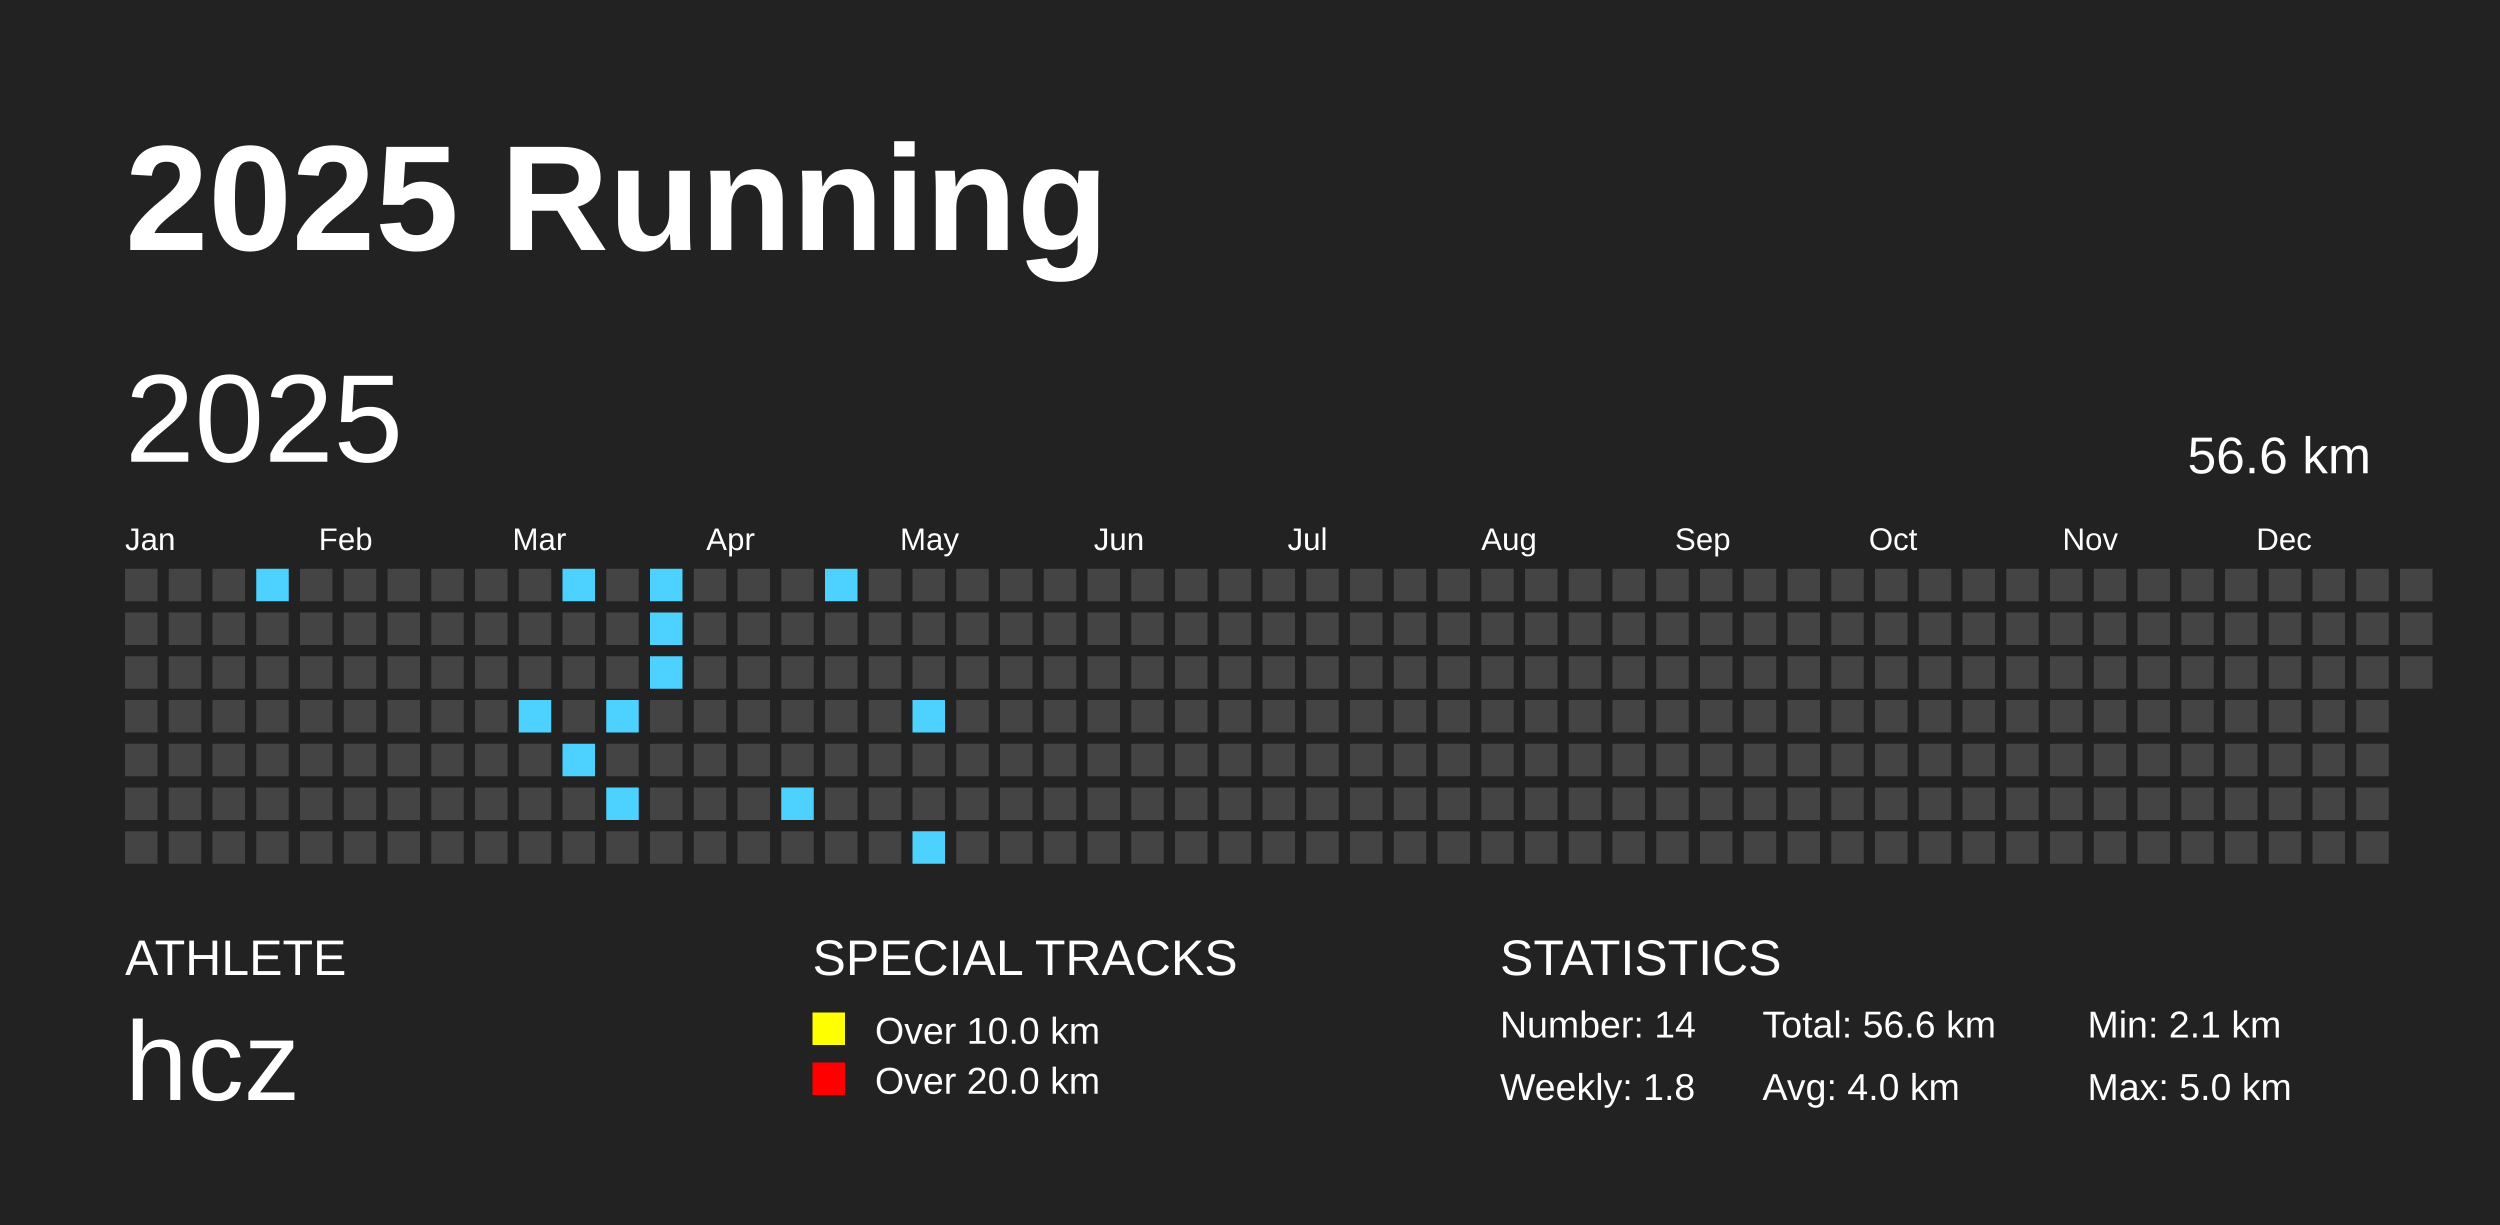
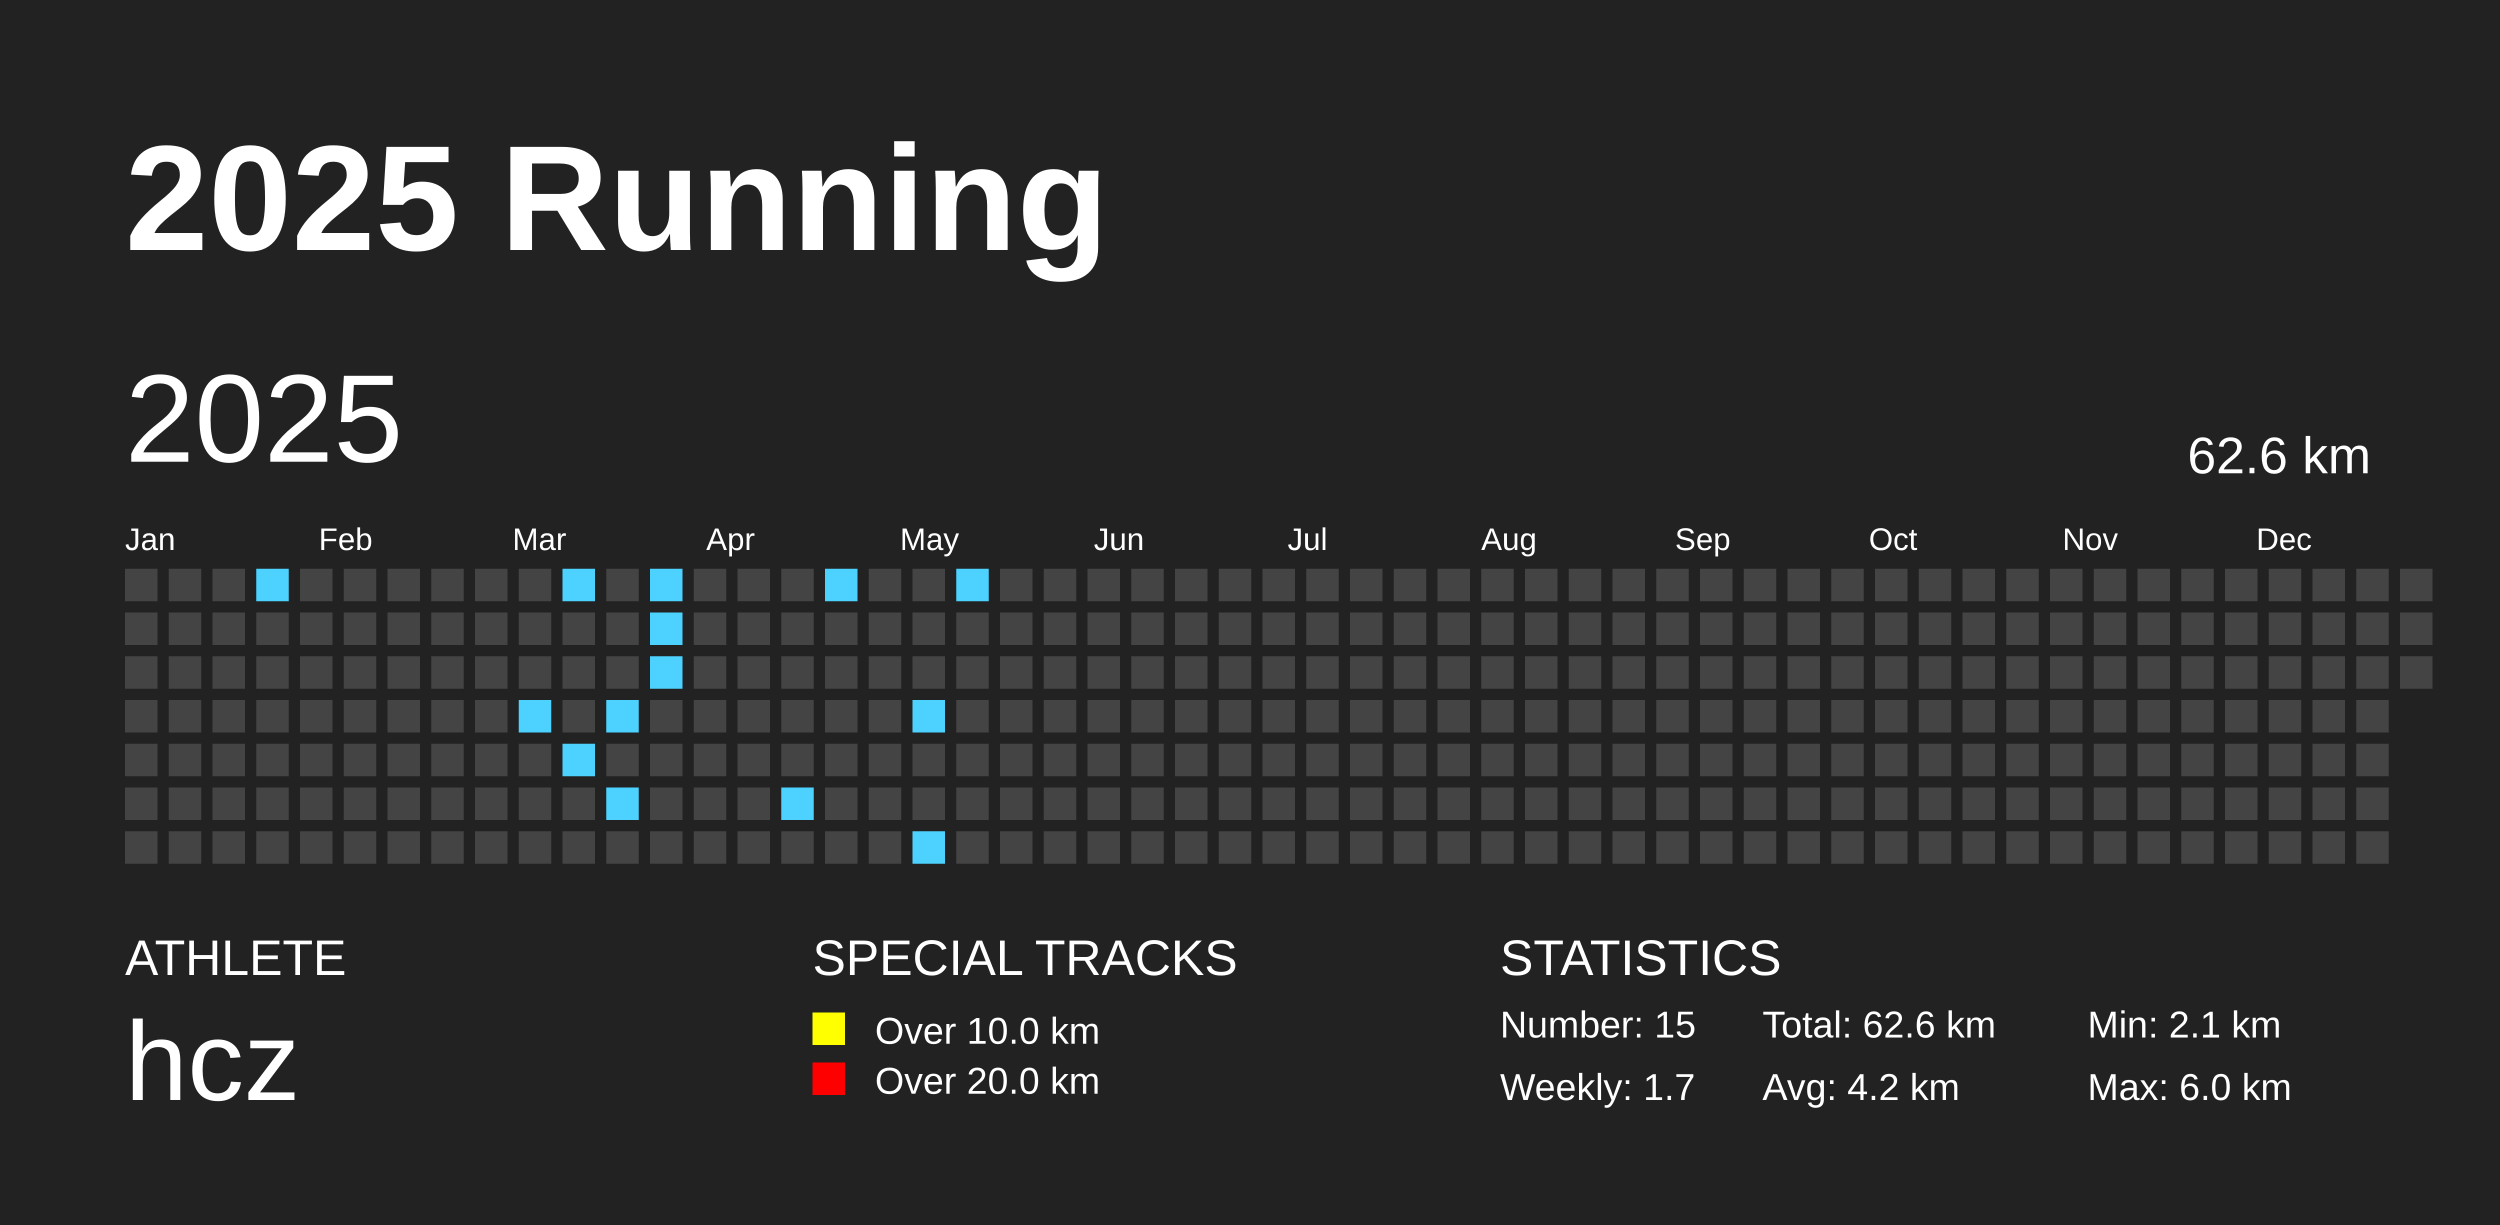
<svg xmlns="http://www.w3.org/2000/svg" baseProfile="full" height="98mm" version="1.1" viewBox="0,0,200,98" width="200mm">
  <defs />
  <rect fill="#222222" height="98" width="200" x="0" y="0" />
  <text fill="#FFFFFF" style="font-size:12px; font-family:Arial; font-weight:bold;" x="10" y="20">2025 Running</text>
  <text fill="#FFFFFF" style="font-size:4px; font-family:Arial" x="10" y="78">ATHLETE</text>
  <text fill="#FFFFFF" style="font-size:9px; font-family:Arial" x="10" y="88">hcz</text>
  <text fill="#FFFFFF" style="font-size:4px; font-family:Arial" x="65" y="78">SPECIAL TRACKS</text>
  <rect fill="yellow" height="2.6" width="2.6" x="65" y="81" />
  <text fill="#FFFFFF" style="font-size:3px; font-family:Arial" x="70" y="83.5">Over 10.0 km</text>
  <rect fill="red" height="2.6" width="2.6" x="65" y="85" />
  <text fill="#FFFFFF" style="font-size:3px; font-family:Arial" x="70" y="87.5">Over 20.0 km</text>
  <text fill="#FFFFFF" style="font-size:4px; font-family:Arial" x="120" y="78">STATISTICS</text>
-   <text fill="#FFFFFF" style="font-size:3px; font-family:Arial" x="120" y="83">Number: 14</text>
-   <text fill="#FFFFFF" style="font-size:3px; font-family:Arial" x="120" y="88">Weekly: 1.8</text>
-   <text fill="#FFFFFF" style="font-size:3px; font-family:Arial" x="141" y="83">Total: 56.6 km</text>
-   <text fill="#FFFFFF" style="font-size:3px; font-family:Arial" x="141" y="88">Avg: 4.0 km</text>
+   <text fill="#FFFFFF" style="font-size:3px; font-family:Arial" x="120" y="83">Number: 15</text>
+   <text fill="#FFFFFF" style="font-size:3px; font-family:Arial" x="120" y="88">Weekly: 1.7</text>
+   <text fill="#FFFFFF" style="font-size:3px; font-family:Arial" x="141" y="83">Total: 62.6 km</text>
+   <text fill="#FFFFFF" style="font-size:3px; font-family:Arial" x="141" y="88">Avg: 4.2 km</text>
  <text fill="#FFFFFF" style="font-size:3px; font-family:Arial" x="167" y="83">Min: 2.1 km</text>
-   <text fill="#FFFFFF" style="font-size:3px; font-family:Arial" x="167" y="88">Max: 5.0 km</text>
+   <text fill="#FFFFFF" style="font-size:3px; font-family:Arial" x="167" y="88">Max: 6.0 km</text>
  <text dominant-baseline="hanging" fill="#FFFFFF" style="font-size:10.0px; font-family:Arial;" x="10" y="30">2025</text>
-   <text dominant-baseline="hanging" fill="#FFFFFF" style="font-size:4.125px; font-family:Arial;" x="175" y="35">56.6 km</text>
+   <text dominant-baseline="hanging" fill="#FFFFFF" style="font-size:4.125px; font-family:Arial;" x="175" y="35">62.6 km</text>
  <text fill="#FFFFFF" style="font-size:2.5px; font-family:Arial" x="10.0" y="44">Jan</text>
  <text fill="#FFFFFF" style="font-size:2.5px; font-family:Arial" x="25.5" y="44">Feb</text>
  <text fill="#FFFFFF" style="font-size:2.5px; font-family:Arial" x="41.0" y="44">Mar</text>
  <text fill="#FFFFFF" style="font-size:2.5px; font-family:Arial" x="56.5" y="44">Apr</text>
  <text fill="#FFFFFF" style="font-size:2.5px; font-family:Arial" x="72.0" y="44">May</text>
  <text fill="#FFFFFF" style="font-size:2.5px; font-family:Arial" x="87.5" y="44">Jun</text>
  <text fill="#FFFFFF" style="font-size:2.5px; font-family:Arial" x="103.0" y="44">Jul</text>
  <text fill="#FFFFFF" style="font-size:2.5px; font-family:Arial" x="118.5" y="44">Aug</text>
  <text fill="#FFFFFF" style="font-size:2.5px; font-family:Arial" x="134.0" y="44">Sep</text>
  <text fill="#FFFFFF" style="font-size:2.5px; font-family:Arial" x="149.5" y="44">Oct</text>
  <text fill="#FFFFFF" style="font-size:2.5px; font-family:Arial" x="165.0" y="44">Nov</text>
  <text fill="#FFFFFF" style="font-size:2.5px; font-family:Arial" x="180.5" y="44">Dec</text>
  <rect fill="#444444" height="2.6" width="2.6" x="10.0" y="45.5" />
  <rect fill="#444444" height="2.6" width="2.6" x="10.0" y="49.0" />
  <rect fill="#444444" height="2.6" width="2.6" x="10.0" y="52.5" />
  <rect fill="#444444" height="2.6" width="2.6" x="10.0" y="56.0" />
  <rect fill="#444444" height="2.6" width="2.6" x="10.0" y="59.5" />
  <rect fill="#444444" height="2.6" width="2.6" x="10.0" y="63.0" />
  <rect fill="#444444" height="2.6" width="2.6" x="10.0" y="66.5" />
  <rect fill="#444444" height="2.6" width="2.6" x="13.5" y="45.5" />
  <rect fill="#444444" height="2.6" width="2.6" x="13.5" y="49.0" />
  <rect fill="#444444" height="2.6" width="2.6" x="13.5" y="52.5" />
  <rect fill="#444444" height="2.6" width="2.6" x="13.5" y="56.0" />
  <rect fill="#444444" height="2.6" width="2.6" x="13.5" y="59.5" />
  <rect fill="#444444" height="2.6" width="2.6" x="13.5" y="63.0" />
  <rect fill="#444444" height="2.6" width="2.6" x="13.5" y="66.5" />
  <rect fill="#444444" height="2.6" width="2.6" x="17.0" y="45.5" />
  <rect fill="#444444" height="2.6" width="2.6" x="17.0" y="49.0" />
  <rect fill="#444444" height="2.6" width="2.6" x="17.0" y="52.5" />
  <rect fill="#444444" height="2.6" width="2.6" x="17.0" y="56.0" />
  <rect fill="#444444" height="2.6" width="2.6" x="17.0" y="59.5" />
  <rect fill="#444444" height="2.6" width="2.6" x="17.0" y="63.0" />
  <rect fill="#444444" height="2.6" width="2.6" x="17.0" y="66.5" />
  <rect fill="#4DD2FF" height="2.6" width="2.6" x="20.5" y="45.5" />
  <rect fill="#444444" height="2.6" width="2.6" x="20.5" y="49.0" />
  <rect fill="#444444" height="2.6" width="2.6" x="20.5" y="52.5" />
  <rect fill="#444444" height="2.6" width="2.6" x="20.5" y="56.0" />
  <rect fill="#444444" height="2.6" width="2.6" x="20.5" y="59.5" />
  <rect fill="#444444" height="2.6" width="2.6" x="20.5" y="63.0" />
  <rect fill="#444444" height="2.6" width="2.6" x="20.5" y="66.5" />
  <rect fill="#444444" height="2.6" width="2.6" x="24.0" y="45.5" />
  <rect fill="#444444" height="2.6" width="2.6" x="24.0" y="49.0" />
  <rect fill="#444444" height="2.6" width="2.6" x="24.0" y="52.5" />
  <rect fill="#444444" height="2.6" width="2.6" x="24.0" y="56.0" />
  <rect fill="#444444" height="2.6" width="2.6" x="24.0" y="59.5" />
  <rect fill="#444444" height="2.6" width="2.6" x="24.0" y="63.0" />
  <rect fill="#444444" height="2.6" width="2.6" x="24.0" y="66.5" />
  <rect fill="#444444" height="2.6" width="2.6" x="27.5" y="45.5" />
  <rect fill="#444444" height="2.6" width="2.6" x="27.5" y="49.0" />
  <rect fill="#444444" height="2.6" width="2.6" x="27.5" y="52.5" />
  <rect fill="#444444" height="2.6" width="2.6" x="27.5" y="56.0" />
  <rect fill="#444444" height="2.6" width="2.6" x="27.5" y="59.5" />
  <rect fill="#444444" height="2.6" width="2.6" x="27.5" y="63.0" />
  <rect fill="#444444" height="2.6" width="2.6" x="27.5" y="66.5" />
  <rect fill="#444444" height="2.6" width="2.6" x="31.0" y="45.5" />
  <rect fill="#444444" height="2.6" width="2.6" x="31.0" y="49.0" />
  <rect fill="#444444" height="2.6" width="2.6" x="31.0" y="52.5" />
  <rect fill="#444444" height="2.6" width="2.6" x="31.0" y="56.0" />
  <rect fill="#444444" height="2.6" width="2.6" x="31.0" y="59.5" />
  <rect fill="#444444" height="2.6" width="2.6" x="31.0" y="63.0" />
  <rect fill="#444444" height="2.6" width="2.6" x="31.0" y="66.5" />
  <rect fill="#444444" height="2.6" width="2.6" x="34.5" y="45.5" />
  <rect fill="#444444" height="2.6" width="2.6" x="34.5" y="49.0" />
  <rect fill="#444444" height="2.6" width="2.6" x="34.5" y="52.5" />
  <rect fill="#444444" height="2.6" width="2.6" x="34.5" y="56.0" />
  <rect fill="#444444" height="2.6" width="2.6" x="34.5" y="59.5" />
  <rect fill="#444444" height="2.6" width="2.6" x="34.5" y="63.0" />
  <rect fill="#444444" height="2.6" width="2.6" x="34.5" y="66.5" />
  <rect fill="#444444" height="2.6" width="2.6" x="38.0" y="45.5" />
  <rect fill="#444444" height="2.6" width="2.6" x="38.0" y="49.0" />
  <rect fill="#444444" height="2.6" width="2.6" x="38.0" y="52.5" />
  <rect fill="#444444" height="2.6" width="2.6" x="38.0" y="56.0" />
  <rect fill="#444444" height="2.6" width="2.6" x="38.0" y="59.5" />
  <rect fill="#444444" height="2.6" width="2.6" x="38.0" y="63.0" />
  <rect fill="#444444" height="2.6" width="2.6" x="38.0" y="66.5" />
  <rect fill="#444444" height="2.6" width="2.6" x="41.5" y="45.5" />
  <rect fill="#444444" height="2.6" width="2.6" x="41.5" y="49.0" />
  <rect fill="#444444" height="2.6" width="2.6" x="41.5" y="52.5" />
  <rect fill="#4DD2FF" height="2.6" width="2.6" x="41.5" y="56.0" />
  <rect fill="#444444" height="2.6" width="2.6" x="41.5" y="59.5" />
  <rect fill="#444444" height="2.6" width="2.6" x="41.5" y="63.0" />
  <rect fill="#444444" height="2.6" width="2.6" x="41.5" y="66.5" />
  <rect fill="#4DD2FF" height="2.6" width="2.6" x="45.0" y="45.5" />
  <rect fill="#444444" height="2.6" width="2.6" x="45.0" y="49.0" />
  <rect fill="#444444" height="2.6" width="2.6" x="45.0" y="52.5" />
  <rect fill="#444444" height="2.6" width="2.6" x="45.0" y="56.0" />
  <rect fill="#4DD2FF" height="2.6" width="2.6" x="45.0" y="59.5" />
  <rect fill="#444444" height="2.6" width="2.6" x="45.0" y="63.0" />
  <rect fill="#444444" height="2.6" width="2.6" x="45.0" y="66.5" />
  <rect fill="#444444" height="2.6" width="2.6" x="48.5" y="45.5" />
  <rect fill="#444444" height="2.6" width="2.6" x="48.5" y="49.0" />
  <rect fill="#444444" height="2.6" width="2.6" x="48.5" y="52.5" />
  <rect fill="#4DD2FF" height="2.6" width="2.6" x="48.5" y="56.0" />
  <rect fill="#444444" height="2.6" width="2.6" x="48.5" y="59.5" />
  <rect fill="#4DD2FF" height="2.6" width="2.6" x="48.5" y="63.0" />
  <rect fill="#444444" height="2.6" width="2.6" x="48.5" y="66.5" />
  <rect fill="#4DD2FF" height="2.6" width="2.6" x="52.0" y="45.5" />
  <rect fill="#4DD2FF" height="2.6" width="2.6" x="52.0" y="49.0" />
  <rect fill="#4DD2FF" height="2.6" width="2.6" x="52.0" y="52.5" />
  <rect fill="#444444" height="2.6" width="2.6" x="52.0" y="56.0" />
  <rect fill="#444444" height="2.6" width="2.6" x="52.0" y="59.5" />
  <rect fill="#444444" height="2.6" width="2.6" x="52.0" y="63.0" />
  <rect fill="#444444" height="2.6" width="2.6" x="52.0" y="66.5" />
  <rect fill="#444444" height="2.6" width="2.6" x="55.5" y="45.5" />
  <rect fill="#444444" height="2.6" width="2.6" x="55.5" y="49.0" />
  <rect fill="#444444" height="2.6" width="2.6" x="55.5" y="52.5" />
  <rect fill="#444444" height="2.6" width="2.6" x="55.5" y="56.0" />
  <rect fill="#444444" height="2.6" width="2.6" x="55.5" y="59.5" />
  <rect fill="#444444" height="2.6" width="2.6" x="55.5" y="63.0" />
  <rect fill="#444444" height="2.6" width="2.6" x="55.5" y="66.5" />
  <rect fill="#444444" height="2.6" width="2.6" x="59.0" y="45.5" />
  <rect fill="#444444" height="2.6" width="2.6" x="59.0" y="49.0" />
  <rect fill="#444444" height="2.6" width="2.6" x="59.0" y="52.5" />
  <rect fill="#444444" height="2.6" width="2.6" x="59.0" y="56.0" />
  <rect fill="#444444" height="2.6" width="2.6" x="59.0" y="59.5" />
  <rect fill="#444444" height="2.6" width="2.6" x="59.0" y="63.0" />
  <rect fill="#444444" height="2.6" width="2.6" x="59.0" y="66.5" />
  <rect fill="#444444" height="2.6" width="2.6" x="62.5" y="45.5" />
  <rect fill="#444444" height="2.6" width="2.6" x="62.5" y="49.0" />
  <rect fill="#444444" height="2.6" width="2.6" x="62.5" y="52.5" />
  <rect fill="#444444" height="2.6" width="2.6" x="62.5" y="56.0" />
  <rect fill="#444444" height="2.6" width="2.6" x="62.5" y="59.5" />
  <rect fill="#4DD2FF" height="2.6" width="2.6" x="62.5" y="63.0" />
  <rect fill="#444444" height="2.6" width="2.6" x="62.5" y="66.5" />
  <rect fill="#4DD2FF" height="2.6" width="2.6" x="66.0" y="45.5" />
  <rect fill="#444444" height="2.6" width="2.6" x="66.0" y="49.0" />
  <rect fill="#444444" height="2.6" width="2.6" x="66.0" y="52.5" />
  <rect fill="#444444" height="2.6" width="2.6" x="66.0" y="56.0" />
  <rect fill="#444444" height="2.6" width="2.6" x="66.0" y="59.5" />
  <rect fill="#444444" height="2.6" width="2.6" x="66.0" y="63.0" />
  <rect fill="#444444" height="2.6" width="2.6" x="66.0" y="66.5" />
  <rect fill="#444444" height="2.6" width="2.6" x="69.5" y="45.5" />
  <rect fill="#444444" height="2.6" width="2.6" x="69.5" y="49.0" />
  <rect fill="#444444" height="2.6" width="2.6" x="69.5" y="52.5" />
  <rect fill="#444444" height="2.6" width="2.6" x="69.5" y="56.0" />
  <rect fill="#444444" height="2.6" width="2.6" x="69.5" y="59.5" />
  <rect fill="#444444" height="2.6" width="2.6" x="69.5" y="63.0" />
  <rect fill="#444444" height="2.6" width="2.6" x="69.5" y="66.5" />
  <rect fill="#444444" height="2.6" width="2.6" x="73.0" y="45.5" />
  <rect fill="#444444" height="2.6" width="2.6" x="73.0" y="49.0" />
  <rect fill="#444444" height="2.6" width="2.6" x="73.0" y="52.5" />
  <rect fill="#4DD2FF" height="2.6" width="2.6" x="73.0" y="56.0" />
  <rect fill="#444444" height="2.6" width="2.6" x="73.0" y="59.5" />
  <rect fill="#444444" height="2.6" width="2.6" x="73.0" y="63.0" />
  <rect fill="#4DD2FF" height="2.6" width="2.6" x="73.0" y="66.5" />
-   <rect fill="#444444" height="2.6" width="2.6" x="76.5" y="45.5" />
+   <rect fill="#4DD2FF" height="2.6" width="2.6" x="76.5" y="45.5" />
  <rect fill="#444444" height="2.6" width="2.6" x="76.5" y="49.0" />
  <rect fill="#444444" height="2.6" width="2.6" x="76.5" y="52.5" />
  <rect fill="#444444" height="2.6" width="2.6" x="76.5" y="56.0" />
  <rect fill="#444444" height="2.6" width="2.6" x="76.5" y="59.5" />
  <rect fill="#444444" height="2.6" width="2.6" x="76.5" y="63.0" />
  <rect fill="#444444" height="2.6" width="2.6" x="76.5" y="66.5" />
  <rect fill="#444444" height="2.6" width="2.6" x="80.0" y="45.5" />
  <rect fill="#444444" height="2.6" width="2.6" x="80.0" y="49.0" />
  <rect fill="#444444" height="2.6" width="2.6" x="80.0" y="52.5" />
  <rect fill="#444444" height="2.6" width="2.6" x="80.0" y="56.0" />
  <rect fill="#444444" height="2.6" width="2.6" x="80.0" y="59.5" />
  <rect fill="#444444" height="2.6" width="2.6" x="80.0" y="63.0" />
  <rect fill="#444444" height="2.6" width="2.6" x="80.0" y="66.5" />
  <rect fill="#444444" height="2.6" width="2.6" x="83.5" y="45.5" />
  <rect fill="#444444" height="2.6" width="2.6" x="83.5" y="49.0" />
  <rect fill="#444444" height="2.6" width="2.6" x="83.5" y="52.5" />
  <rect fill="#444444" height="2.6" width="2.6" x="83.5" y="56.0" />
  <rect fill="#444444" height="2.6" width="2.6" x="83.5" y="59.5" />
  <rect fill="#444444" height="2.6" width="2.6" x="83.5" y="63.0" />
  <rect fill="#444444" height="2.6" width="2.6" x="83.5" y="66.5" />
  <rect fill="#444444" height="2.6" width="2.6" x="87.0" y="45.5" />
  <rect fill="#444444" height="2.6" width="2.6" x="87.0" y="49.0" />
  <rect fill="#444444" height="2.6" width="2.6" x="87.0" y="52.5" />
  <rect fill="#444444" height="2.6" width="2.6" x="87.0" y="56.0" />
  <rect fill="#444444" height="2.6" width="2.6" x="87.0" y="59.5" />
  <rect fill="#444444" height="2.6" width="2.6" x="87.0" y="63.0" />
  <rect fill="#444444" height="2.6" width="2.6" x="87.0" y="66.5" />
  <rect fill="#444444" height="2.6" width="2.6" x="90.5" y="45.5" />
  <rect fill="#444444" height="2.6" width="2.6" x="90.5" y="49.0" />
  <rect fill="#444444" height="2.6" width="2.6" x="90.5" y="52.5" />
  <rect fill="#444444" height="2.6" width="2.6" x="90.5" y="56.0" />
  <rect fill="#444444" height="2.6" width="2.6" x="90.5" y="59.5" />
  <rect fill="#444444" height="2.6" width="2.6" x="90.5" y="63.0" />
  <rect fill="#444444" height="2.6" width="2.6" x="90.5" y="66.5" />
  <rect fill="#444444" height="2.6" width="2.6" x="94.0" y="45.5" />
  <rect fill="#444444" height="2.6" width="2.6" x="94.0" y="49.0" />
  <rect fill="#444444" height="2.6" width="2.6" x="94.0" y="52.5" />
  <rect fill="#444444" height="2.6" width="2.6" x="94.0" y="56.0" />
  <rect fill="#444444" height="2.6" width="2.6" x="94.0" y="59.5" />
  <rect fill="#444444" height="2.6" width="2.6" x="94.0" y="63.0" />
  <rect fill="#444444" height="2.6" width="2.6" x="94.0" y="66.5" />
  <rect fill="#444444" height="2.6" width="2.6" x="97.5" y="45.5" />
  <rect fill="#444444" height="2.6" width="2.6" x="97.5" y="49.0" />
  <rect fill="#444444" height="2.6" width="2.6" x="97.5" y="52.5" />
  <rect fill="#444444" height="2.6" width="2.6" x="97.5" y="56.0" />
  <rect fill="#444444" height="2.6" width="2.6" x="97.5" y="59.5" />
  <rect fill="#444444" height="2.6" width="2.6" x="97.5" y="63.0" />
  <rect fill="#444444" height="2.6" width="2.6" x="97.5" y="66.5" />
  <rect fill="#444444" height="2.6" width="2.6" x="101.0" y="45.5" />
  <rect fill="#444444" height="2.6" width="2.6" x="101.0" y="49.0" />
  <rect fill="#444444" height="2.6" width="2.6" x="101.0" y="52.5" />
  <rect fill="#444444" height="2.6" width="2.6" x="101.0" y="56.0" />
  <rect fill="#444444" height="2.6" width="2.6" x="101.0" y="59.5" />
  <rect fill="#444444" height="2.6" width="2.6" x="101.0" y="63.0" />
  <rect fill="#444444" height="2.6" width="2.6" x="101.0" y="66.5" />
  <rect fill="#444444" height="2.6" width="2.6" x="104.5" y="45.5" />
  <rect fill="#444444" height="2.6" width="2.6" x="104.5" y="49.0" />
  <rect fill="#444444" height="2.6" width="2.6" x="104.5" y="52.5" />
  <rect fill="#444444" height="2.6" width="2.6" x="104.5" y="56.0" />
  <rect fill="#444444" height="2.6" width="2.6" x="104.5" y="59.5" />
  <rect fill="#444444" height="2.6" width="2.6" x="104.5" y="63.0" />
  <rect fill="#444444" height="2.6" width="2.6" x="104.5" y="66.5" />
  <rect fill="#444444" height="2.6" width="2.6" x="108.0" y="45.5" />
  <rect fill="#444444" height="2.6" width="2.6" x="108.0" y="49.0" />
  <rect fill="#444444" height="2.6" width="2.6" x="108.0" y="52.5" />
  <rect fill="#444444" height="2.6" width="2.6" x="108.0" y="56.0" />
  <rect fill="#444444" height="2.6" width="2.6" x="108.0" y="59.5" />
  <rect fill="#444444" height="2.6" width="2.6" x="108.0" y="63.0" />
  <rect fill="#444444" height="2.6" width="2.6" x="108.0" y="66.5" />
  <rect fill="#444444" height="2.6" width="2.6" x="111.5" y="45.5" />
  <rect fill="#444444" height="2.6" width="2.6" x="111.5" y="49.0" />
  <rect fill="#444444" height="2.6" width="2.6" x="111.5" y="52.5" />
  <rect fill="#444444" height="2.6" width="2.6" x="111.5" y="56.0" />
  <rect fill="#444444" height="2.6" width="2.6" x="111.5" y="59.5" />
  <rect fill="#444444" height="2.6" width="2.6" x="111.5" y="63.0" />
  <rect fill="#444444" height="2.6" width="2.6" x="111.5" y="66.5" />
  <rect fill="#444444" height="2.6" width="2.6" x="115.0" y="45.5" />
  <rect fill="#444444" height="2.6" width="2.6" x="115.0" y="49.0" />
  <rect fill="#444444" height="2.6" width="2.6" x="115.0" y="52.5" />
  <rect fill="#444444" height="2.6" width="2.6" x="115.0" y="56.0" />
  <rect fill="#444444" height="2.6" width="2.6" x="115.0" y="59.5" />
  <rect fill="#444444" height="2.6" width="2.6" x="115.0" y="63.0" />
  <rect fill="#444444" height="2.6" width="2.6" x="115.0" y="66.5" />
  <rect fill="#444444" height="2.6" width="2.6" x="118.5" y="45.5" />
  <rect fill="#444444" height="2.6" width="2.6" x="118.5" y="49.0" />
  <rect fill="#444444" height="2.6" width="2.6" x="118.5" y="52.5" />
  <rect fill="#444444" height="2.6" width="2.6" x="118.5" y="56.0" />
  <rect fill="#444444" height="2.6" width="2.6" x="118.5" y="59.5" />
  <rect fill="#444444" height="2.6" width="2.6" x="118.5" y="63.0" />
  <rect fill="#444444" height="2.6" width="2.6" x="118.5" y="66.5" />
  <rect fill="#444444" height="2.6" width="2.6" x="122.0" y="45.5" />
  <rect fill="#444444" height="2.6" width="2.6" x="122.0" y="49.0" />
  <rect fill="#444444" height="2.6" width="2.6" x="122.0" y="52.5" />
  <rect fill="#444444" height="2.6" width="2.6" x="122.0" y="56.0" />
  <rect fill="#444444" height="2.6" width="2.6" x="122.0" y="59.5" />
  <rect fill="#444444" height="2.6" width="2.6" x="122.0" y="63.0" />
  <rect fill="#444444" height="2.6" width="2.6" x="122.0" y="66.5" />
  <rect fill="#444444" height="2.6" width="2.6" x="125.5" y="45.5" />
  <rect fill="#444444" height="2.6" width="2.6" x="125.5" y="49.0" />
  <rect fill="#444444" height="2.6" width="2.6" x="125.5" y="52.5" />
  <rect fill="#444444" height="2.6" width="2.6" x="125.5" y="56.0" />
  <rect fill="#444444" height="2.6" width="2.6" x="125.5" y="59.5" />
  <rect fill="#444444" height="2.6" width="2.6" x="125.5" y="63.0" />
  <rect fill="#444444" height="2.6" width="2.6" x="125.5" y="66.5" />
  <rect fill="#444444" height="2.6" width="2.6" x="129.0" y="45.5" />
  <rect fill="#444444" height="2.6" width="2.6" x="129.0" y="49.0" />
  <rect fill="#444444" height="2.6" width="2.6" x="129.0" y="52.5" />
  <rect fill="#444444" height="2.6" width="2.6" x="129.0" y="56.0" />
  <rect fill="#444444" height="2.6" width="2.6" x="129.0" y="59.5" />
  <rect fill="#444444" height="2.6" width="2.6" x="129.0" y="63.0" />
  <rect fill="#444444" height="2.6" width="2.6" x="129.0" y="66.5" />
  <rect fill="#444444" height="2.6" width="2.6" x="132.5" y="45.5" />
  <rect fill="#444444" height="2.6" width="2.6" x="132.5" y="49.0" />
  <rect fill="#444444" height="2.6" width="2.6" x="132.5" y="52.5" />
  <rect fill="#444444" height="2.6" width="2.6" x="132.5" y="56.0" />
  <rect fill="#444444" height="2.6" width="2.6" x="132.5" y="59.5" />
  <rect fill="#444444" height="2.6" width="2.6" x="132.5" y="63.0" />
  <rect fill="#444444" height="2.6" width="2.6" x="132.5" y="66.5" />
  <rect fill="#444444" height="2.6" width="2.6" x="136.0" y="45.5" />
  <rect fill="#444444" height="2.6" width="2.6" x="136.0" y="49.0" />
  <rect fill="#444444" height="2.6" width="2.6" x="136.0" y="52.5" />
  <rect fill="#444444" height="2.6" width="2.6" x="136.0" y="56.0" />
  <rect fill="#444444" height="2.6" width="2.6" x="136.0" y="59.5" />
  <rect fill="#444444" height="2.6" width="2.6" x="136.0" y="63.0" />
  <rect fill="#444444" height="2.6" width="2.6" x="136.0" y="66.5" />
  <rect fill="#444444" height="2.6" width="2.6" x="139.5" y="45.5" />
  <rect fill="#444444" height="2.6" width="2.6" x="139.5" y="49.0" />
  <rect fill="#444444" height="2.6" width="2.6" x="139.5" y="52.5" />
  <rect fill="#444444" height="2.6" width="2.6" x="139.5" y="56.0" />
  <rect fill="#444444" height="2.6" width="2.6" x="139.5" y="59.5" />
  <rect fill="#444444" height="2.6" width="2.6" x="139.5" y="63.0" />
  <rect fill="#444444" height="2.6" width="2.6" x="139.5" y="66.5" />
  <rect fill="#444444" height="2.6" width="2.6" x="143.0" y="45.5" />
  <rect fill="#444444" height="2.6" width="2.6" x="143.0" y="49.0" />
  <rect fill="#444444" height="2.6" width="2.6" x="143.0" y="52.5" />
  <rect fill="#444444" height="2.6" width="2.6" x="143.0" y="56.0" />
  <rect fill="#444444" height="2.6" width="2.6" x="143.0" y="59.5" />
  <rect fill="#444444" height="2.6" width="2.6" x="143.0" y="63.0" />
  <rect fill="#444444" height="2.6" width="2.6" x="143.0" y="66.5" />
  <rect fill="#444444" height="2.6" width="2.6" x="146.5" y="45.5" />
  <rect fill="#444444" height="2.6" width="2.6" x="146.5" y="49.0" />
  <rect fill="#444444" height="2.6" width="2.6" x="146.5" y="52.5" />
  <rect fill="#444444" height="2.6" width="2.6" x="146.5" y="56.0" />
  <rect fill="#444444" height="2.6" width="2.6" x="146.5" y="59.5" />
  <rect fill="#444444" height="2.6" width="2.6" x="146.5" y="63.0" />
  <rect fill="#444444" height="2.6" width="2.6" x="146.5" y="66.5" />
  <rect fill="#444444" height="2.6" width="2.6" x="150.0" y="45.5" />
  <rect fill="#444444" height="2.6" width="2.6" x="150.0" y="49.0" />
  <rect fill="#444444" height="2.6" width="2.6" x="150.0" y="52.5" />
  <rect fill="#444444" height="2.6" width="2.6" x="150.0" y="56.0" />
  <rect fill="#444444" height="2.6" width="2.6" x="150.0" y="59.5" />
  <rect fill="#444444" height="2.6" width="2.6" x="150.0" y="63.0" />
  <rect fill="#444444" height="2.6" width="2.6" x="150.0" y="66.5" />
  <rect fill="#444444" height="2.6" width="2.6" x="153.5" y="45.5" />
  <rect fill="#444444" height="2.6" width="2.6" x="153.5" y="49.0" />
  <rect fill="#444444" height="2.6" width="2.6" x="153.5" y="52.5" />
  <rect fill="#444444" height="2.6" width="2.6" x="153.5" y="56.0" />
  <rect fill="#444444" height="2.6" width="2.6" x="153.5" y="59.5" />
  <rect fill="#444444" height="2.6" width="2.6" x="153.5" y="63.0" />
  <rect fill="#444444" height="2.6" width="2.6" x="153.5" y="66.5" />
  <rect fill="#444444" height="2.6" width="2.6" x="157.0" y="45.5" />
  <rect fill="#444444" height="2.6" width="2.6" x="157.0" y="49.0" />
  <rect fill="#444444" height="2.6" width="2.6" x="157.0" y="52.5" />
  <rect fill="#444444" height="2.6" width="2.6" x="157.0" y="56.0" />
  <rect fill="#444444" height="2.6" width="2.6" x="157.0" y="59.5" />
  <rect fill="#444444" height="2.6" width="2.6" x="157.0" y="63.0" />
  <rect fill="#444444" height="2.6" width="2.6" x="157.0" y="66.5" />
  <rect fill="#444444" height="2.6" width="2.6" x="160.5" y="45.5" />
  <rect fill="#444444" height="2.6" width="2.6" x="160.5" y="49.0" />
  <rect fill="#444444" height="2.6" width="2.6" x="160.5" y="52.5" />
  <rect fill="#444444" height="2.6" width="2.6" x="160.5" y="56.0" />
  <rect fill="#444444" height="2.6" width="2.6" x="160.5" y="59.5" />
  <rect fill="#444444" height="2.6" width="2.6" x="160.5" y="63.0" />
  <rect fill="#444444" height="2.6" width="2.6" x="160.5" y="66.5" />
  <rect fill="#444444" height="2.6" width="2.6" x="164.0" y="45.5" />
  <rect fill="#444444" height="2.6" width="2.6" x="164.0" y="49.0" />
  <rect fill="#444444" height="2.6" width="2.6" x="164.0" y="52.5" />
  <rect fill="#444444" height="2.6" width="2.6" x="164.0" y="56.0" />
  <rect fill="#444444" height="2.6" width="2.6" x="164.0" y="59.5" />
  <rect fill="#444444" height="2.6" width="2.6" x="164.0" y="63.0" />
  <rect fill="#444444" height="2.6" width="2.6" x="164.0" y="66.5" />
  <rect fill="#444444" height="2.6" width="2.6" x="167.5" y="45.5" />
  <rect fill="#444444" height="2.6" width="2.6" x="167.5" y="49.0" />
  <rect fill="#444444" height="2.6" width="2.6" x="167.5" y="52.5" />
  <rect fill="#444444" height="2.6" width="2.6" x="167.5" y="56.0" />
  <rect fill="#444444" height="2.6" width="2.6" x="167.5" y="59.5" />
  <rect fill="#444444" height="2.6" width="2.6" x="167.5" y="63.0" />
  <rect fill="#444444" height="2.6" width="2.6" x="167.5" y="66.5" />
  <rect fill="#444444" height="2.6" width="2.6" x="171.0" y="45.5" />
  <rect fill="#444444" height="2.6" width="2.6" x="171.0" y="49.0" />
  <rect fill="#444444" height="2.6" width="2.6" x="171.0" y="52.5" />
  <rect fill="#444444" height="2.6" width="2.6" x="171.0" y="56.0" />
  <rect fill="#444444" height="2.6" width="2.6" x="171.0" y="59.5" />
  <rect fill="#444444" height="2.6" width="2.6" x="171.0" y="63.0" />
  <rect fill="#444444" height="2.6" width="2.6" x="171.0" y="66.5" />
  <rect fill="#444444" height="2.6" width="2.6" x="174.5" y="45.5" />
  <rect fill="#444444" height="2.6" width="2.6" x="174.5" y="49.0" />
  <rect fill="#444444" height="2.6" width="2.6" x="174.5" y="52.5" />
  <rect fill="#444444" height="2.6" width="2.6" x="174.5" y="56.0" />
  <rect fill="#444444" height="2.6" width="2.6" x="174.5" y="59.5" />
  <rect fill="#444444" height="2.6" width="2.6" x="174.5" y="63.0" />
  <rect fill="#444444" height="2.6" width="2.6" x="174.5" y="66.5" />
  <rect fill="#444444" height="2.6" width="2.6" x="178.0" y="45.5" />
  <rect fill="#444444" height="2.6" width="2.6" x="178.0" y="49.0" />
  <rect fill="#444444" height="2.6" width="2.6" x="178.0" y="52.5" />
  <rect fill="#444444" height="2.6" width="2.6" x="178.0" y="56.0" />
  <rect fill="#444444" height="2.6" width="2.6" x="178.0" y="59.5" />
  <rect fill="#444444" height="2.6" width="2.6" x="178.0" y="63.0" />
  <rect fill="#444444" height="2.6" width="2.6" x="178.0" y="66.5" />
  <rect fill="#444444" height="2.6" width="2.6" x="181.5" y="45.5" />
  <rect fill="#444444" height="2.6" width="2.6" x="181.5" y="49.0" />
  <rect fill="#444444" height="2.6" width="2.6" x="181.5" y="52.5" />
  <rect fill="#444444" height="2.6" width="2.6" x="181.5" y="56.0" />
  <rect fill="#444444" height="2.6" width="2.6" x="181.5" y="59.5" />
  <rect fill="#444444" height="2.6" width="2.6" x="181.5" y="63.0" />
  <rect fill="#444444" height="2.6" width="2.6" x="181.5" y="66.5" />
  <rect fill="#444444" height="2.6" width="2.6" x="185.0" y="45.5" />
  <rect fill="#444444" height="2.6" width="2.6" x="185.0" y="49.0" />
  <rect fill="#444444" height="2.6" width="2.6" x="185.0" y="52.5" />
  <rect fill="#444444" height="2.6" width="2.6" x="185.0" y="56.0" />
  <rect fill="#444444" height="2.6" width="2.6" x="185.0" y="59.5" />
  <rect fill="#444444" height="2.6" width="2.6" x="185.0" y="63.0" />
  <rect fill="#444444" height="2.6" width="2.6" x="185.0" y="66.5" />
  <rect fill="#444444" height="2.6" width="2.6" x="188.5" y="45.5" />
  <rect fill="#444444" height="2.6" width="2.6" x="188.5" y="49.0" />
  <rect fill="#444444" height="2.6" width="2.6" x="188.5" y="52.5" />
  <rect fill="#444444" height="2.6" width="2.6" x="188.5" y="56.0" />
  <rect fill="#444444" height="2.6" width="2.6" x="188.5" y="59.5" />
  <rect fill="#444444" height="2.6" width="2.6" x="188.5" y="63.0" />
  <rect fill="#444444" height="2.6" width="2.6" x="188.5" y="66.5" />
  <rect fill="#444444" height="2.6" width="2.6" x="192.0" y="45.5" />
  <rect fill="#444444" height="2.6" width="2.6" x="192.0" y="49.0" />
  <rect fill="#444444" height="2.6" width="2.6" x="192.0" y="52.5" />
</svg>
